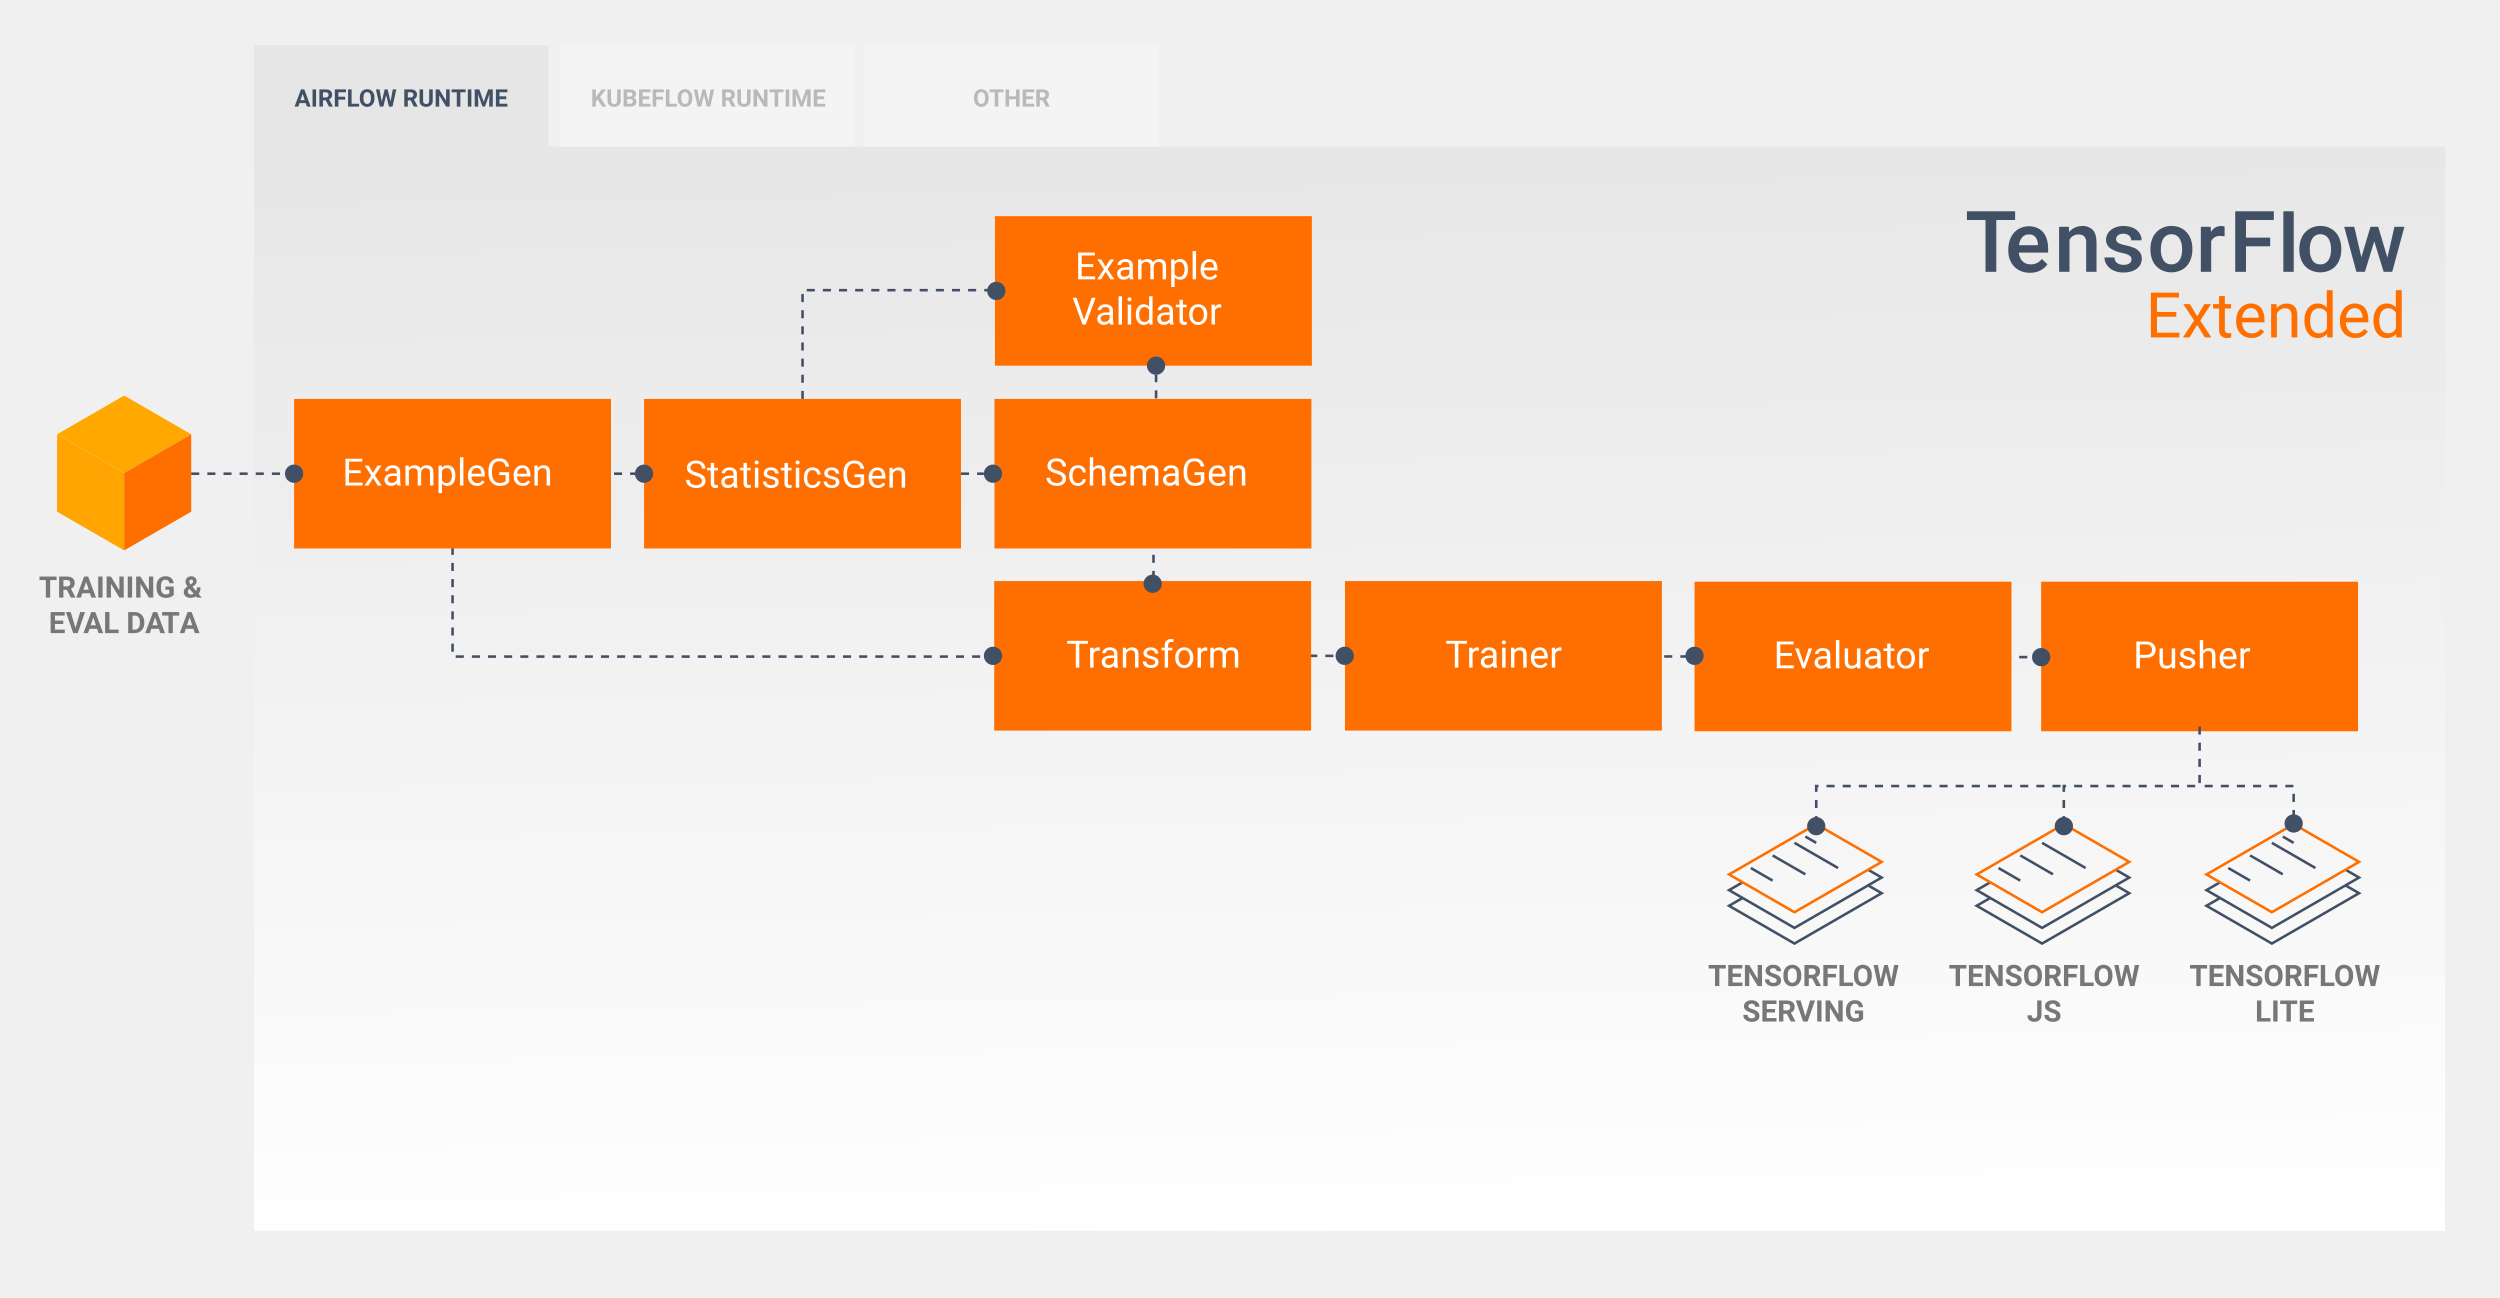
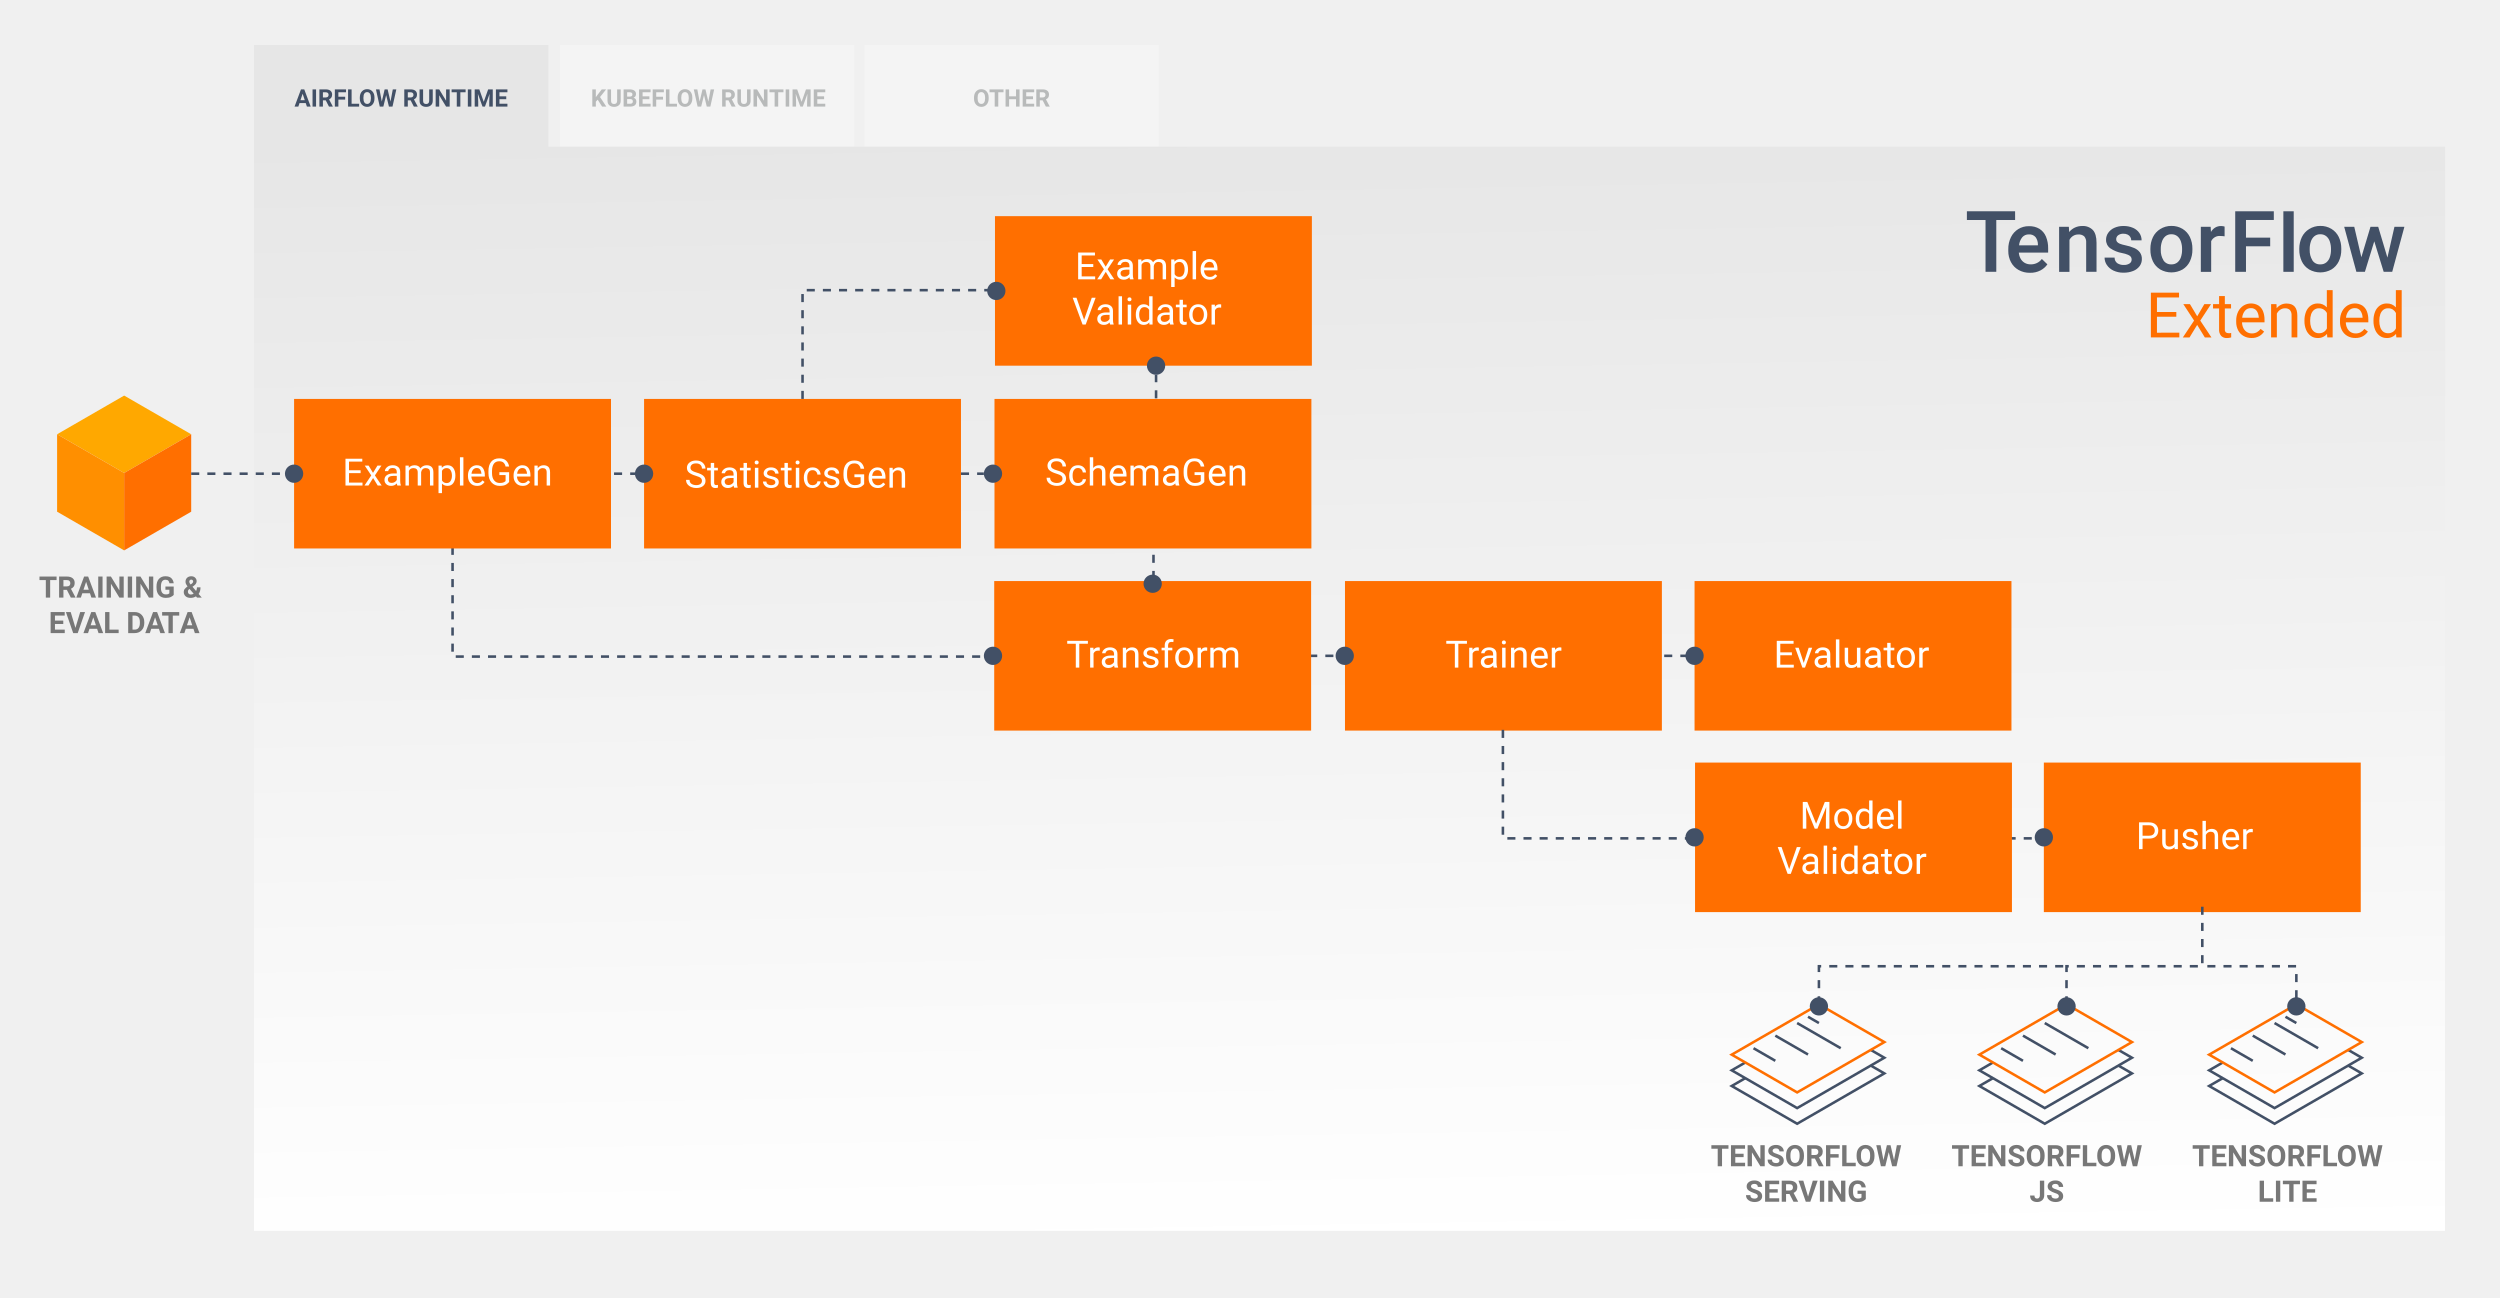
<svg xmlns="http://www.w3.org/2000/svg" id="svg161" viewBox="0 0 929.55 482.34">
  <defs>
-     <style>.cls-1{fill:#f4f4f4;}.cls-2{fill:url(#linear-gradient);}.cls-3{fill:url(#linear-gradient-2);}.cls-4{font-size:11px;fill:#777;}.cls-14,.cls-18,.cls-4{font-family:Roboto-Bold, Roboto;font-weight:700;}.cls-5{letter-spacing:-0.03em;}.cls-6{letter-spacing:0em;}.cls-7{letter-spacing:-0.01em;}.cls-8{letter-spacing:0em;}.cls-9{letter-spacing:0em;}.cls-10{letter-spacing:0.01em;}.cls-11{letter-spacing:-0.06em;}.cls-12{letter-spacing:-0.01em;}.cls-13{letter-spacing:-0.06em;}.cls-14,.cls-18{font-size:9px;}.cls-14,.cls-25{fill:#425066;}.cls-15{letter-spacing:-0.03em;}.cls-16{letter-spacing:0em;}.cls-17{letter-spacing:0em;}.cls-18{fill:#b8baba;}.cls-19{letter-spacing:0em;}.cls-20{letter-spacing:-0.03em;}.cls-21{letter-spacing:0em;}.cls-22{fill:#ffa800;}.cls-23{fill:#ffa400;}.cls-24{fill:#ff6f00;}.cls-26{font-size:14px;fill:#fff;font-family:Roboto-Regular, Roboto;}.cls-27{letter-spacing:-0.02em;}.cls-28{letter-spacing:-0.01em;}.cls-29,.cls-30,.cls-31{fill:none;stroke-miterlimit:10;stroke-width:0.96px;}.cls-29,.cls-31{stroke:#425066;}.cls-30{stroke:#ff6f00;}.cls-31{stroke-dasharray:3 3;}.cls-32{letter-spacing:-0.03em;}.cls-33{letter-spacing:-0.02em;}.cls-34{letter-spacing:-0.01em;}.cls-35{letter-spacing:-0.01em;}</style>
+     <style>.cls-1{fill:#f4f4f4;}.cls-2{fill:url(#linear-gradient);}.cls-3{fill:url(#linear-gradient-2);}.cls-4{font-size:11px;fill:#777;}.cls-14,.cls-18,.cls-4{font-family:Roboto-Bold, Roboto;font-weight:700;}.cls-5{letter-spacing:-0.03em;}.cls-6{letter-spacing:0em;}.cls-7{letter-spacing:-0.01em;}.cls-8{letter-spacing:0em;}.cls-9{letter-spacing:0em;}.cls-10{letter-spacing:0.01em;}.cls-11{letter-spacing:-0.06em;}.cls-12{letter-spacing:-0.01em;}.cls-13{letter-spacing:-0.06em;}.cls-14,.cls-18{font-size:9px;}.cls-14,.cls-25{fill:#425066;}.cls-15{letter-spacing:-0.03em;}.cls-16{letter-spacing:0em;}.cls-17{letter-spacing:0em;}.cls-18{fill:#b8baba;}.cls-19{letter-spacing:0em;}.cls-20{letter-spacing:-0.03em;}.cls-21{letter-spacing:0em;}.cls-22{fill:#ffa800;}.cls-23{fill:#ff8f00;}.cls-24{fill:#ff6f00;}.cls-26{font-size:14px;fill:#fff;font-family:Roboto-Regular, Roboto;}.cls-27{letter-spacing:-0.02em;}.cls-28{letter-spacing:-0.01em;}.cls-29,.cls-30,.cls-31{fill:none;stroke-miterlimit:10;stroke-width:0.96px;}.cls-29,.cls-31{stroke:#425066;}.cls-30{stroke:#ff6f00;}.cls-31{stroke-dasharray:3 3;}.cls-32{letter-spacing:-0.03em;}.cls-33{letter-spacing:-0.02em;}.cls-34{letter-spacing:-0.01em;}.cls-35{letter-spacing:-0.01em;}</style>
    <linearGradient id="linear-gradient" x1="498.21" y1="45.51" x2="505.29" y2="463.47" gradientUnits="userSpaceOnUse">
      <stop offset="0" stop-color="#e6e6e6" />
      <stop offset="1" stop-color="#fff" />
    </linearGradient>
    <linearGradient id="linear-gradient-2" x1="94.45" y1="36.36" x2="203.91" y2="36.36" gradientUnits="userSpaceOnUse">
      <stop offset="0" stop-color="#e6e6e6" />
      <stop offset="1" stop-color="#e6e6e6" />
    </linearGradient>
  </defs>
  <rect class="cls-1" x="321.39" y="16.73" width="109.47" height="39.27" />
  <rect class="cls-1" x="208.16" y="16.73" width="109.47" height="39.27" />
  <rect class="cls-2" x="94.45" y="54.52" width="814.66" height="403.14" />
  <rect class="cls-3" x="94.45" y="16.73" width="109.47" height="39.27" />
-   <text class="cls-4" transform="translate(635.1 366.63)">TENSORF<tspan class="cls-5" x="48.16" y="0">L</tspan>
+   <text class="cls-4" transform="translate(636.1 433.63)">TENSORF<tspan class="cls-5" x="48.16" y="0">L</tspan>
    <tspan class="cls-6" x="53.75" y="0">OW</tspan>
    <tspan x="12.73" y="13.2">SE</tspan>
    <tspan class="cls-7" x="25.68" y="13.2">R</tspan>
    <tspan class="cls-8" x="32.58" y="13.2">VING</tspan>
  </text>
  <text class="cls-4" transform="translate(14.46 222.2)">T<tspan class="cls-9" x="6.81" y="0">R</tspan>
    <tspan class="cls-8" x="13.86" y="0">AINING &amp; </tspan>
    <tspan class="cls-10" x="3.66" y="13.2">E</tspan>
    <tspan class="cls-11" x="10" y="13.2">V</tspan>
    <tspan class="cls-8" x="16.52" y="13.2">A</tspan>
    <tspan class="cls-7" x="23.92" y="13.2">L</tspan>
    <tspan x="29.76" y="13.2"> </tspan>
    <tspan class="cls-12" x="32.5" y="13.2">D</tspan>
    <tspan class="cls-13" x="39.5" y="13.2">AT</tspan>
    <tspan x="52.34" y="13.2">A</tspan>
  </text>
  <text class="cls-14" transform="translate(109.49 39.64)">AIRF<tspan class="cls-15" x="19.35" y="0">L</tspan>
    <tspan x="23.92" y="0">OW RU</tspan>
    <tspan class="cls-16" x="51.92" y="0">N</tspan>
    <tspan class="cls-17" x="58.24" y="0">TIME</tspan>
  </text>
  <text class="cls-18" transform="translate(219.65 39.64)">KUBEF<tspan class="cls-15" x="27.37" y="0">L</tspan>
    <tspan class="cls-17" x="31.94" y="0">OW RU</tspan>
    <tspan class="cls-19" x="59.94" y="0">N</tspan>
    <tspan class="cls-17" x="66.26" y="0">TIME</tspan>
  </text>
  <text class="cls-18" transform="translate(361.78 39.64)">
    <tspan class="cls-20">O</tspan>
    <tspan x="5.96" y="0">THER</tspan>
  </text>
-   <text class="cls-4" transform="translate(724.58 366.63)">TENSORF<tspan class="cls-5" x="48.16" y="0">L</tspan>
+   <text class="cls-4" transform="translate(725.58 433.63)">TENSORF<tspan class="cls-5" x="48.16" y="0">L</tspan>
    <tspan class="cls-6" x="53.75" y="0">OW</tspan>
    <tspan x="29.03" y="13.2">JS</tspan>
  </text>
-   <text class="cls-4" transform="translate(814.06 366.63)">TENSORF<tspan class="cls-5" x="48.16" y="0">L</tspan>
+   <text class="cls-4" transform="translate(815.06 433.63)">TENSORF<tspan class="cls-5" x="48.16" y="0">L</tspan>
    <tspan class="cls-6" x="53.75" y="0">OW</tspan>
    <tspan x="24.42" y="13.2">L</tspan>
    <tspan class="cls-21" x="30.38" y="13.2">I</tspan>
    <tspan class="cls-8" x="33.54" y="13.2">TE</tspan>
  </text>
  <polygon class="cls-22" points="21.23 161.47 46.16 147.08 71.09 161.47 46.16 175.86 21.23 161.47" />
  <polygon class="cls-23" points="21.23 161.47 21.23 190.26 46.16 204.65 46.16 175.86 21.23 161.47" />
  <polygon class="cls-24" points="71.09 161.47 71.09 190.26 46.16 204.65 46.16 175.86 71.09 161.47" />
-   <path class="cls-24" d="M810.32,123.68v1.78H799.74V108.81h10.47v1.79H802V116h7.19v1.78H802v5.93Z" />
-   <path class="cls-24" d="M819.61,113.09h2.49l-4,6.1,4.16,6.27h-2.46l-2.85-4.65-2.84,4.65h-2.49l4.18-6.27-4-6.1h2.47l2.7,4.51Z" />
-   <path class="cls-24" d="M829.6,125.46a5.29,5.29,0,0,1-1.64.23,2.8,2.8,0,0,1-2.07-.78,3.4,3.4,0,0,1-.79-2.52V114.7h-2.25v-1.61h2.25v-3h2.14v3h2.31v1.61h-2.31v7.7a1.46,1.46,0,0,0,.37,1.18,1.5,1.5,0,0,0,1,.3,3.4,3.4,0,0,0,.53,0,3.29,3.29,0,0,0,.46-.08Z" />
-   <path class="cls-24" d="M842,119.86h-8.38a5.39,5.39,0,0,0,.48,2.09,3.54,3.54,0,0,0,1.27,1.48,3.3,3.3,0,0,0,1.91.55,3.76,3.76,0,0,0,1.86-.44,4.33,4.33,0,0,0,1.4-1.25l1.3,1A5.4,5.4,0,0,1,840,125a5.53,5.53,0,0,1-2.84.67,5.78,5.78,0,0,1-3-.76,5.18,5.18,0,0,1-2-2.13,6.64,6.64,0,0,1-.71-3.09v-.49a7.23,7.23,0,0,1,.76-3.38,5.48,5.48,0,0,1,2-2.22,5.36,5.36,0,0,1,5.52,0,4.55,4.55,0,0,1,1.69,2.13,8.52,8.52,0,0,1,.55,3.15ZM839.85,118a4.53,4.53,0,0,0-.79-2.43,2.47,2.47,0,0,0-2.17-1,2.76,2.76,0,0,0-2.14.94,4.7,4.7,0,0,0-1.07,2.63h6.17Z" />
-   <path class="cls-24" d="M854.19,117.35v8.11h-2.14v-8.13a2.9,2.9,0,0,0-.61-2.06,2.42,2.42,0,0,0-1.84-.64,3,3,0,0,0-1.77.54,3.78,3.78,0,0,0-1.24,1.44v8.85h-2.14V113.09h2l.07,1.52a4.54,4.54,0,0,1,3.68-1.75Q854.2,112.86,854.19,117.35Z" />
-   <path class="cls-24" d="M867.33,107.89v17.57h-2l-.1-1.31a4.3,4.3,0,0,1-3.53,1.54,4.21,4.21,0,0,1-2.54-.81,5.37,5.37,0,0,1-1.72-2.24,8.3,8.3,0,0,1-.61-3.23v-.24a8.27,8.27,0,0,1,.61-3.3,5,5,0,0,1,1.71-2.22,4.31,4.31,0,0,1,2.58-.79,4.26,4.26,0,0,1,3.42,1.45v-6.42Zm-2.14,14.22v-5.73A3.4,3.4,0,0,0,864,115.1a3.15,3.15,0,0,0-1.75-.47,2.81,2.81,0,0,0-1.84.6,3.39,3.39,0,0,0-1.09,1.63,7.27,7.27,0,0,0-.35,2.31v.24a7.12,7.12,0,0,0,.35,2.3,3.4,3.4,0,0,0,1.08,1.6,2.8,2.8,0,0,0,1.83.6A3.09,3.09,0,0,0,865.19,122.11Z" />
-   <path class="cls-24" d="M880.59,119.86h-8.38a5.39,5.39,0,0,0,.48,2.09,3.54,3.54,0,0,0,1.27,1.48,3.3,3.3,0,0,0,1.91.55,3.76,3.76,0,0,0,1.86-.44,4.44,4.44,0,0,0,1.4-1.25l1.3,1A5.4,5.4,0,0,1,878.6,125a5.53,5.53,0,0,1-2.84.67,5.76,5.76,0,0,1-3-.76,5.18,5.18,0,0,1-2-2.13,6.64,6.64,0,0,1-.71-3.09v-.49a7.11,7.11,0,0,1,.76-3.38,5.53,5.53,0,0,1,2-2.22,5.37,5.37,0,0,1,5.53,0,4.55,4.55,0,0,1,1.69,2.13,8.52,8.52,0,0,1,.55,3.15ZM878.45,118a4.53,4.53,0,0,0-.79-2.43,2.48,2.48,0,0,0-2.18-1,2.75,2.75,0,0,0-2.13.94,4.7,4.7,0,0,0-1.07,2.63h6.17Z" />
-   <path class="cls-24" d="M893,107.89v17.57h-2l-.1-1.31a4.28,4.28,0,0,1-3.52,1.54,4.18,4.18,0,0,1-2.54-.81,5.31,5.31,0,0,1-1.73-2.24,8.3,8.3,0,0,1-.61-3.23v-.24a8.27,8.27,0,0,1,.61-3.3,5,5,0,0,1,1.71-2.22,4.31,4.31,0,0,1,2.58-.79,4.26,4.26,0,0,1,3.42,1.45v-6.42Zm-2.14,14.22v-5.73a3.4,3.4,0,0,0-1.15-1.28,3.15,3.15,0,0,0-1.75-.47,2.81,2.81,0,0,0-1.84.6,3.39,3.39,0,0,0-1.09,1.63,7.27,7.27,0,0,0-.35,2.31v.24a7.12,7.12,0,0,0,.35,2.3,3.4,3.4,0,0,0,1.08,1.6,2.8,2.8,0,0,0,1.83.6A3.09,3.09,0,0,0,890.85,122.11Z" />
-   <path class="cls-25" d="M749.26,81.79h-7v19.28h-4V81.79h-6.92V78.56h17.92Z" />
-   <path class="cls-25" d="M761.54,93.91h-10.9a5.52,5.52,0,0,0,.66,2.28,4,4,0,0,0,1.51,1.54,4.31,4.31,0,0,0,2.22.56,5,5,0,0,0,4.17-2l2.06,2a7.13,7.13,0,0,1-2.54,2.24,8,8,0,0,1-3.93.9,8.29,8.29,0,0,1-4.26-1.06,7.11,7.11,0,0,1-2.8-2.9,8.66,8.66,0,0,1-1-4.13v-.63a10,10,0,0,1,1-4.54,7.35,7.35,0,0,1,2.73-3,7.86,7.86,0,0,1,7.87,0,6.3,6.3,0,0,1,2.4,2.9,10.92,10.92,0,0,1,.8,4.32Zm-3.81-3.07a4.58,4.58,0,0,0-.88-2.67,2.94,2.94,0,0,0-2.5-1,3.12,3.12,0,0,0-2.45,1.05,5.51,5.51,0,0,0-1.19,2.95h7Z" />
-   <path class="cls-25" d="M778.15,85.51q1.38,1.47,1.38,4.77v10.79h-3.85V90.25a3.21,3.21,0,0,0-.72-2.37,3,3,0,0,0-2.2-.71,3.58,3.58,0,0,0-1.93.53,3.79,3.79,0,0,0-1.36,1.47v11.9h-3.85V84.34h3.61l.13,1.94a6.13,6.13,0,0,1,2.13-1.67,6.44,6.44,0,0,1,2.72-.58A5.16,5.16,0,0,1,778.15,85.51Z" />
-   <path class="cls-25" d="M784.63,92.31a3.79,3.79,0,0,1-1.56-3.19,4.42,4.42,0,0,1,.8-2.54,5.48,5.48,0,0,1,2.27-1.86,8,8,0,0,1,3.41-.69,8.63,8.63,0,0,1,3.58.7,5.39,5.39,0,0,1,2.34,1.91,4.74,4.74,0,0,1,.82,2.73h-3.85a2.36,2.36,0,0,0-.33-1.23,2.4,2.4,0,0,0-1-.91,3.45,3.45,0,0,0-1.58-.34,3.08,3.08,0,0,0-2,.59,1.82,1.82,0,0,0-.72,1.47,1.42,1.42,0,0,0,.31.94,2.5,2.5,0,0,0,1,.7,11.91,11.91,0,0,0,2.06.59,16.36,16.36,0,0,1,3.38,1,5.11,5.11,0,0,1,2.07,1.61,4,4,0,0,1,.73,2.47,4.37,4.37,0,0,1-.84,2.63,5.48,5.48,0,0,1-2.39,1.8,9.21,9.21,0,0,1-3.57.64,8.53,8.53,0,0,1-3.81-.8,6.08,6.08,0,0,1-2.44-2.09,4.87,4.87,0,0,1-.83-2.71h3.72a2.48,2.48,0,0,0,1,2.08,4.13,4.13,0,0,0,2.37.66,3.73,3.73,0,0,0,2.19-.55,1.69,1.69,0,0,0,.78-1.46,1.78,1.78,0,0,0-.28-1,2.53,2.53,0,0,0-1.06-.78,11.52,11.52,0,0,0-2.22-.65A11.29,11.29,0,0,1,784.63,92.31Z" />
-   <path class="cls-25" d="M800.5,88.18a7.31,7.31,0,0,1,2.7-3A7.64,7.64,0,0,1,807.35,84a7.72,7.72,0,0,1,4.18,1.11,7.18,7.18,0,0,1,2.7,3,9.81,9.81,0,0,1,.94,4.37v.33a9.81,9.81,0,0,1-.94,4.37,7.13,7.13,0,0,1-2.69,3,8.44,8.44,0,0,1-8.33,0,7.18,7.18,0,0,1-2.71-3,9.94,9.94,0,0,1-.93-4.37v-.33A9.94,9.94,0,0,1,800.5,88.18Zm3.91,8.59a3.32,3.32,0,0,0,3,1.52,3.39,3.39,0,0,0,2.2-.72,4.22,4.22,0,0,0,1.31-1.94,8.14,8.14,0,0,0,.43-2.75v-.33a8.16,8.16,0,0,0-.43-2.74,4.22,4.22,0,0,0-1.32-2,3.44,3.44,0,0,0-2.22-.72,3.37,3.37,0,0,0-2.2.72,4.36,4.36,0,0,0-1.31,2,8.43,8.43,0,0,0-.42,2.74v.33A7,7,0,0,0,804.41,96.77Z" />
-   <path class="cls-25" d="M826.54,84.1a3.25,3.25,0,0,1,.61.13l0,3.64a9.87,9.87,0,0,0-1.53-.13,3.42,3.42,0,0,0-3.46,1.94v11.39h-3.85V84.34h3.66l.11,1.89a4.63,4.63,0,0,1,1.58-1.62,4.24,4.24,0,0,1,2.91-.51Z" />
+   <path class="cls-24" d="M810.32,123.68v1.78H799.74V108.81h10.47v1.8H802V116h7.2v1.78H802v5.93Z" />
+   <path class="cls-24" d="M819.61,113.09h2.49l-4,6.11,4.16,6.27h-2.46l-2.85-4.66-2.84,4.66h-2.49l4.18-6.27-4-6.11h2.47l2.7,4.52Z" />
+   <path class="cls-24" d="M829.6,125.46a5.47,5.47,0,0,1-1.64.23,2.82,2.82,0,0,1-2.08-.78,3.46,3.46,0,0,1-.78-2.53V114.7h-2.25v-1.61h2.25v-3h2.14v3h2.31v1.61h-2.31v7.7a1.5,1.5,0,0,0,.37,1.18,1.51,1.51,0,0,0,1,.3,3.8,3.8,0,0,0,.53,0l.46-.09Z" />
+   <path class="cls-24" d="M842,119.86h-8.37a5.18,5.18,0,0,0,.48,2.09,3.58,3.58,0,0,0,1.26,1.48,3.38,3.38,0,0,0,1.92.54,3.77,3.77,0,0,0,1.86-.43,4.53,4.53,0,0,0,1.4-1.25l1.29,1A5.4,5.4,0,0,1,840,125a5.54,5.54,0,0,1-2.84.67,5.74,5.74,0,0,1-3-.77,5.19,5.19,0,0,1-2-2.13,6.63,6.63,0,0,1-.7-3.09v-.49a7.21,7.21,0,0,1,.76-3.38,5.54,5.54,0,0,1,2-2.21,5.34,5.34,0,0,1,5.53,0,4.57,4.57,0,0,1,1.69,2.13,8.37,8.37,0,0,1,.55,3.15ZM839.85,118a4.63,4.63,0,0,0-.78-2.43,2.49,2.49,0,0,0-2.18-1,2.77,2.77,0,0,0-2.13.93,4.69,4.69,0,0,0-1.07,2.64h6.17Z" />
+   <path class="cls-24" d="M854.19,117.35v8.11h-2.14v-8.13a2.91,2.91,0,0,0-.61-2.06,2.44,2.44,0,0,0-1.85-.64,3.05,3.05,0,0,0-1.77.54,3.78,3.78,0,0,0-1.24,1.44v8.85h-2.14V113.09h2l.07,1.52a4.71,4.71,0,0,1,1.61-1.29,4.66,4.66,0,0,1,2.07-.46Q854.19,112.86,854.19,117.35Z" />
+   <path class="cls-24" d="M867.33,107.89v17.57h-2l-.1-1.32a4.29,4.29,0,0,1-3.52,1.54,4.19,4.19,0,0,1-2.54-.81,5.27,5.27,0,0,1-1.72-2.24,8.12,8.12,0,0,1-.61-3.23v-.24a8.41,8.41,0,0,1,.61-3.31,5.07,5.07,0,0,1,1.72-2.22,4.33,4.33,0,0,1,2.57-.79,4.25,4.25,0,0,1,3.42,1.45v-6.42Zm-2.14,14.22v-5.73A3.44,3.44,0,0,0,864,115.1a3.11,3.11,0,0,0-1.74-.47,2.83,2.83,0,0,0-1.85.6,3.48,3.48,0,0,0-1.09,1.63,7.17,7.17,0,0,0-.35,2.31v.24a7,7,0,0,0,.35,2.29,3.47,3.47,0,0,0,1.08,1.61,2.81,2.81,0,0,0,1.83.59A3.09,3.09,0,0,0,865.19,122.11Z" />
+   <path class="cls-24" d="M880.59,119.86h-8.37a5.18,5.18,0,0,0,.48,2.09,3.58,3.58,0,0,0,1.26,1.48,3.38,3.38,0,0,0,1.92.54,3.77,3.77,0,0,0,1.86-.43,4.53,4.53,0,0,0,1.4-1.25l1.29,1A5.4,5.4,0,0,1,878.6,125a5.54,5.54,0,0,1-2.84.67,5.74,5.74,0,0,1-3-.77,5.19,5.19,0,0,1-2-2.13,6.63,6.63,0,0,1-.7-3.09v-.49a7.21,7.21,0,0,1,.76-3.38,5.54,5.54,0,0,1,2-2.21,5.34,5.34,0,0,1,5.53,0,4.57,4.57,0,0,1,1.69,2.13,8.37,8.37,0,0,1,.55,3.15ZM878.45,118a4.63,4.63,0,0,0-.78-2.43,2.49,2.49,0,0,0-2.18-1,2.77,2.77,0,0,0-2.13.93,4.69,4.69,0,0,0-1.07,2.64h6.17Z" />
+   <path class="cls-24" d="M893,107.89v17.57h-2l-.1-1.32a4.29,4.29,0,0,1-3.52,1.54,4.19,4.19,0,0,1-2.54-.81,5.27,5.27,0,0,1-1.72-2.24,8.12,8.12,0,0,1-.61-3.23v-.24a8.41,8.41,0,0,1,.61-3.31,5.07,5.07,0,0,1,1.72-2.22,4.33,4.33,0,0,1,2.57-.79,4.25,4.25,0,0,1,3.42,1.45v-6.42Zm-2.14,14.22v-5.73a3.44,3.44,0,0,0-1.15-1.28,3.11,3.11,0,0,0-1.74-.47,2.83,2.83,0,0,0-1.85.6,3.48,3.48,0,0,0-1.09,1.63,7.17,7.17,0,0,0-.35,2.31v.24a7,7,0,0,0,.35,2.29,3.47,3.47,0,0,0,1.08,1.61,2.81,2.81,0,0,0,1.83.59A3.09,3.09,0,0,0,890.85,122.11Z" />
+   <path class="cls-25" d="M749.26,81.79h-7v19.28h-4V81.79h-6.93V78.56h17.92Z" />
+   <path class="cls-25" d="M761.54,93.91h-10.9a5.52,5.52,0,0,0,.66,2.27,4.06,4.06,0,0,0,1.51,1.55,4.31,4.31,0,0,0,2.22.56,5,5,0,0,0,4.17-2l2.06,2a7.19,7.19,0,0,1-2.54,2.24,8,8,0,0,1-3.93.9,8.35,8.35,0,0,1-4.27-1.06,7.17,7.17,0,0,1-2.8-2.9,8.68,8.68,0,0,1-1-4.13v-.63a9.92,9.92,0,0,1,1-4.54,7.36,7.36,0,0,1,2.72-3,7.28,7.28,0,0,1,3.9-1.07,7.19,7.19,0,0,1,4,1,6.3,6.3,0,0,1,2.4,2.9,10.92,10.92,0,0,1,.8,4.32Zm-3.8-3.08a4.62,4.62,0,0,0-.88-2.67,3,3,0,0,0-2.5-1,3.1,3.1,0,0,0-2.44,1.05,5.5,5.5,0,0,0-1.19,3h7Z" />
+   <path class="cls-25" d="M778.15,85.51q1.38,1.48,1.38,4.77v10.79h-3.85V90.25a3.23,3.23,0,0,0-.72-2.37,3,3,0,0,0-2.2-.7,3.6,3.6,0,0,0-1.93.53,3.83,3.83,0,0,0-1.36,1.47v11.91h-3.85V84.34h3.62l.12,1.93a6.12,6.12,0,0,1,2.13-1.66,6.33,6.33,0,0,1,2.72-.58A5.13,5.13,0,0,1,778.15,85.51Z" />
+   <path class="cls-25" d="M784.63,92.31a3.78,3.78,0,0,1-1.56-3.19,4.42,4.42,0,0,1,.8-2.54,5.46,5.46,0,0,1,2.27-1.86,8,8,0,0,1,3.41-.69,8.55,8.55,0,0,1,3.58.7,5.5,5.5,0,0,1,2.34,1.91,4.77,4.77,0,0,1,.82,2.73h-3.85a2.35,2.35,0,0,0-1.31-2.13,3.36,3.36,0,0,0-1.58-.34,3.1,3.1,0,0,0-2,.59,1.83,1.83,0,0,0-.71,1.47,1.49,1.49,0,0,0,.3.94,2.54,2.54,0,0,0,1,.7,12,12,0,0,0,2.06.59,16.32,16.32,0,0,1,3.39,1.05,5.19,5.19,0,0,1,2.07,1.61,4.07,4.07,0,0,1,.73,2.47,4.36,4.36,0,0,1-.84,2.63,5.44,5.44,0,0,1-2.39,1.8,9.27,9.27,0,0,1-3.57.64,8.41,8.41,0,0,1-3.8-.8,6.05,6.05,0,0,1-2.44-2.09,4.88,4.88,0,0,1-.83-2.71h3.73a2.47,2.47,0,0,0,1,2.07,4.13,4.13,0,0,0,2.37.66,3.76,3.76,0,0,0,2.19-.55,1.7,1.7,0,0,0,.78-1.46,1.77,1.77,0,0,0-.28-1,2.48,2.48,0,0,0-1.06-.77,10.81,10.81,0,0,0-2.22-.65A11.21,11.21,0,0,1,784.63,92.31Z" />
+   <path class="cls-25" d="M800.5,88.18a7.21,7.21,0,0,1,2.7-3A7.64,7.64,0,0,1,807.35,84a7.73,7.73,0,0,1,4.18,1.11,7.2,7.2,0,0,1,2.71,3,9.92,9.92,0,0,1,.94,4.38v.32a9.92,9.92,0,0,1-.94,4.38,7.16,7.16,0,0,1-2.7,3,8.44,8.44,0,0,1-8.33,0,7.14,7.14,0,0,1-2.71-3,9.91,9.91,0,0,1-.94-4.38v-.32A9.91,9.91,0,0,1,800.5,88.18Zm3.9,8.6a3.31,3.31,0,0,0,3,1.52,3.39,3.39,0,0,0,2.2-.72,4.2,4.2,0,0,0,1.31-1.94,8.34,8.34,0,0,0,.43-2.75v-.32a8.36,8.36,0,0,0-.43-2.74,4.23,4.23,0,0,0-1.32-2,3.42,3.42,0,0,0-2.23-.73,3.34,3.34,0,0,0-2.2.73,4.28,4.28,0,0,0-1.31,2,8.35,8.35,0,0,0-.43,2.74v.32A7,7,0,0,0,804.41,96.77Z" />
+   <path class="cls-25" d="M826.54,84.1a3.14,3.14,0,0,1,.61.14l0,3.63a9.68,9.68,0,0,0-1.53-.12,3.43,3.43,0,0,0-3.46,1.93v11.4h-3.85V84.34h3.66l.11,1.89a4.67,4.67,0,0,1,1.58-1.62,4.12,4.12,0,0,1,2.18-.57A5,5,0,0,1,826.54,84.1Z" />
  <path class="cls-25" d="M835.1,81.79v6.57h9v3.22h-9v9.49h-4V78.56h14.35v3.23Z" />
  <path class="cls-25" d="M849,101.07V78.56h3.85v22.51Z" />
-   <path class="cls-25" d="M855.87,88.18a7.18,7.18,0,0,1,2.7-3A7.6,7.6,0,0,1,862.71,84a7.75,7.75,0,0,1,4.19,1.11,7.18,7.18,0,0,1,2.7,3,9.94,9.94,0,0,1,.94,4.37v.33a9.94,9.94,0,0,1-.94,4.37,7.09,7.09,0,0,1-2.7,3,8.42,8.42,0,0,1-8.32,0,7.11,7.11,0,0,1-2.71-3,9.94,9.94,0,0,1-.93-4.37v-.33A9.94,9.94,0,0,1,855.87,88.18Zm3.91,8.59a3.29,3.29,0,0,0,3,1.52,3.41,3.41,0,0,0,2.21-.72,4.22,4.22,0,0,0,1.31-1.94,8.4,8.4,0,0,0,.43-2.75v-.33a8.42,8.42,0,0,0-.43-2.74,4.22,4.22,0,0,0-1.32-2,3.45,3.45,0,0,0-2.23-.72,3.34,3.34,0,0,0-2.19.72,4.28,4.28,0,0,0-1.31,2,8.43,8.43,0,0,0-.42,2.74v.33A7,7,0,0,0,859.78,96.77Z" />
-   <path class="cls-25" d="M894,84.34l-4.53,16.73h-3.17L882.8,89.72l-3.48,11.35h-3.17l-4.53-16.73h3.74L878,95.64l3.39-11.3h2.88l3.41,11.44,2.62-11.44Z" />
+   <path class="cls-25" d="M855.87,88.18a7.21,7.21,0,0,1,2.7-3A7.64,7.64,0,0,1,862.71,84a7.73,7.73,0,0,1,4.18,1.11,7.2,7.2,0,0,1,2.71,3,9.92,9.92,0,0,1,.94,4.38v.32a9.92,9.92,0,0,1-.94,4.38,7.16,7.16,0,0,1-2.7,3,8.44,8.44,0,0,1-8.33,0,7.14,7.14,0,0,1-2.71-3,9.91,9.91,0,0,1-.94-4.38v-.32A9.91,9.91,0,0,1,855.87,88.18Zm3.9,8.6a3.31,3.31,0,0,0,3,1.52,3.39,3.39,0,0,0,2.2-.72,4.2,4.2,0,0,0,1.31-1.94,8.34,8.34,0,0,0,.43-2.75v-.32a8.36,8.36,0,0,0-.43-2.74,4.23,4.23,0,0,0-1.32-2,3.42,3.42,0,0,0-2.23-.73,3.34,3.34,0,0,0-2.2.73,4.28,4.28,0,0,0-1.31,2,8.35,8.35,0,0,0-.43,2.74v.32A7,7,0,0,0,859.78,96.77Z" />
+   <path class="cls-25" d="M894,84.34l-4.53,16.73h-3.17L882.8,89.72l-3.48,11.35h-3.17l-4.53-16.73h3.74L878,95.64l3.39-11.3h2.88l3.42,11.44,2.61-11.44Z" />
  <rect class="cls-24" x="239.48" y="148.33" width="117.83" height="55.6" />
  <text class="cls-26" transform="translate(254.54 181.32)">StatisticsGen</text>
  <rect class="cls-24" x="369.77" y="148.33" width="117.83" height="55.6" />
  <text class="cls-26" transform="translate(388.6 180.52)">SchemaGen</text>
  <rect class="cls-24" x="369.95" y="80.37" width="117.83" height="55.6" />
  <text class="cls-26" transform="translate(399.72 103.86)">Example<tspan class="cls-27" x="-1.08" y="16.8">V</tspan>
    <tspan x="7.51" y="16.8">alida</tspan>
    <tspan class="cls-28" x="37.43" y="16.8">t</tspan>
    <tspan x="41.81" y="16.8">or</tspan>
  </text>
-   <rect class="cls-24" x="758.94" y="216.29" width="117.83" height="55.6" />
-   <text class="cls-26" transform="translate(793.18 248.48)">Pusher</text>
-   <polyline class="cls-29" points="872.1 329.2 877.14 332.11 844.72 350.83 820.41 336.79 825.45 333.88" />
-   <polyline class="cls-29" points="872.1 323.38 877.14 326.29 844.72 345.01 820.41 330.97 825.45 328.06" />
-   <polygon class="cls-30" points="820.41 325.14 852.83 306.43 877.14 320.47 844.72 339.18 820.41 325.14" />
-   <line class="cls-29" x1="844.72" y1="313.39" x2="860.93" y2="322.75" />
-   <line class="cls-29" x1="836.62" y1="318.07" x2="848.78" y2="325.09" />
-   <line class="cls-29" x1="828.51" y1="322.75" x2="836.62" y2="327.43" />
-   <line class="cls-29" x1="848.78" y1="311.05" x2="852.83" y2="313.39" />
-   <polyline class="cls-29" points="786.66 329.2 791.7 332.11 759.28 350.83 734.97 336.79 740.01 333.88" />
-   <polyline class="cls-29" points="786.66 323.38 791.7 326.29 759.28 345.01 734.97 330.97 740.01 328.06" />
-   <polygon class="cls-30" points="734.97 325.14 767.39 306.43 791.7 320.47 759.28 339.18 734.97 325.14" />
-   <line class="cls-29" x1="759.28" y1="313.39" x2="775.49" y2="322.75" />
-   <line class="cls-29" x1="751.18" y1="318.07" x2="763.33" y2="325.09" />
-   <line class="cls-29" x1="743.07" y1="322.75" x2="751.18" y2="327.43" />
-   <polyline class="cls-29" points="694.59 329.2 699.63 332.11 667.21 350.83 642.89 336.79 647.93 333.88" />
-   <polyline class="cls-29" points="694.59 323.38 699.63 326.29 667.21 345.01 642.89 330.97 647.93 328.06" />
-   <polygon class="cls-30" points="642.89 325.14 675.31 306.43 699.63 320.47 667.21 339.18 642.89 325.14" />
-   <line class="cls-29" x1="667.21" y1="313.39" x2="683.42" y2="322.75" />
-   <line class="cls-29" x1="659.1" y1="318.07" x2="671.26" y2="325.09" />
-   <line class="cls-29" x1="651" y1="322.75" x2="659.1" y2="327.43" />
-   <line class="cls-29" x1="671.26" y1="311.05" x2="675.31" y2="313.39" />
-   <line class="cls-31" x1="486.78" y1="243.85" x2="758.94" y2="244.34" />
+   <rect class="cls-24" x="759.94" y="283.54" width="117.83" height="55.6" />
+   <text class="cls-26" transform="translate(794.18 315.72)">Pusher</text>
+   <polyline class="cls-29" points="873.1 396.2 878.14 399.11 845.72 417.83 821.41 403.79 826.45 400.88" />
+   <polyline class="cls-29" points="873.1 390.38 878.14 393.29 845.72 412.01 821.41 397.97 826.45 395.06" />
+   <polygon class="cls-30" points="821.41 392.14 853.83 373.43 878.14 387.47 845.72 406.18 821.41 392.14" />
+   <line class="cls-29" x1="845.72" y1="380.39" x2="861.93" y2="389.75" />
+   <line class="cls-29" x1="837.62" y1="385.07" x2="849.78" y2="392.09" />
+   <line class="cls-29" x1="829.51" y1="389.75" x2="837.62" y2="394.43" />
+   <line class="cls-29" x1="849.78" y1="378.05" x2="853.83" y2="380.39" />
+   <polyline class="cls-29" points="787.66 396.2 792.7 399.11 760.28 417.83 735.97 403.79 741.01 400.88" />
+   <polyline class="cls-29" points="787.66 390.38 792.7 393.29 760.28 412.01 735.97 397.97 741.01 395.06" />
+   <polygon class="cls-30" points="735.97 392.14 768.39 373.43 792.7 387.47 760.28 406.18 735.97 392.14" />
+   <line class="cls-29" x1="760.28" y1="380.39" x2="776.49" y2="389.75" />
+   <line class="cls-29" x1="752.18" y1="385.07" x2="764.33" y2="392.09" />
+   <line class="cls-29" x1="744.07" y1="389.75" x2="752.18" y2="394.43" />
+   <polyline class="cls-29" points="695.59 396.2 700.63 399.11 668.21 417.83 643.89 403.79 648.93 400.88" />
+   <polyline class="cls-29" points="695.59 390.38 700.63 393.29 668.21 412.01 643.89 397.97 648.93 395.06" />
+   <polygon class="cls-30" points="643.89 392.14 676.31 373.43 700.63 387.47 668.21 406.18 643.89 392.14" />
+   <line class="cls-29" x1="668.21" y1="380.39" x2="684.42" y2="389.75" />
+   <line class="cls-29" x1="660.1" y1="385.07" x2="672.26" y2="392.09" />
+   <line class="cls-29" x1="652" y1="389.75" x2="660.1" y2="394.43" />
+   <line class="cls-29" x1="672.26" y1="378.05" x2="676.31" y2="380.39" />
+   <line class="cls-31" x1="486.78" y1="243.85" x2="628.25" y2="243.85" />
  <line class="cls-31" x1="71.09" y1="176.13" x2="109.35" y2="176.13" />
  <rect class="cls-24" x="369.67" y="216.05" width="117.83" height="55.6" />
  <text class="cls-26" transform="translate(396.47 248.23)">
    <tspan class="cls-32">T</tspan>
    <tspan class="cls-33" x="7.9" y="0">r</tspan>
    <tspan x="12.43" y="0">ansform</tspan>
  </text>
  <rect class="cls-24" x="500.09" y="216.05" width="117.83" height="55.6" />
  <text class="cls-26" transform="translate(537.41 248.23)">
    <tspan class="cls-32">T</tspan>
    <tspan class="cls-33" x="7.9" y="0">r</tspan>
    <tspan x="12.43" y="0">ainer</tspan>
  </text>
-   <rect class="cls-24" x="630.07" y="216.29" width="117.83" height="55.6" />
-   <text class="cls-26" transform="translate(659.48 248.48)">
+   <rect class="cls-24" x="630.07" y="216.05" width="117.83" height="55.6" />
+   <text class="cls-26" transform="translate(659.48 248.23)">
    <tspan class="cls-34">E</tspan>
    <tspan class="cls-35" x="7.78" y="0">v</tspan>
    <tspan x="14.46" y="0">alua</tspan>
    <tspan class="cls-28" x="40.8" y="0">t</tspan>
    <tspan x="45.18" y="0">or</tspan>
+   </text>
+   <polyline class="cls-31" points="558.81 271.37 558.81 311.72 761.75 311.72" />
+   <rect class="cls-24" x="630.25" y="283.54" width="117.83" height="55.6" />
+   <text class="cls-26" transform="translate(669.15 308.12)">Model<tspan class="cls-27" x="-8.35" y="16.8">V</tspan>
+     <tspan x="0.25" y="16.8">alida</tspan>
+     <tspan class="cls-28" x="30.17" y="16.8">t</tspan>
+     <tspan x="34.54" y="16.8">or</tspan>
  </text>
  <polyline class="cls-31" points="370.45 244.13 168.27 244.13 168.27 203.33" />
  <line class="cls-31" x1="222.31" y1="176.13" x2="236.16" y2="176.13" />
  <line class="cls-31" x1="357.31" y1="176.13" x2="365.82" y2="176.13" />
  <circle class="cls-25" cx="239.48" cy="176.13" r="3.4" />
  <circle class="cls-25" cx="369.22" cy="176.13" r="3.4" />
  <circle class="cls-25" cx="429.85" cy="135.97" r="3.4" />
  <circle class="cls-25" cx="370.45" cy="108.17" r="3.4" />
  <circle class="cls-25" cx="369.22" cy="243.85" r="3.4" />
  <circle class="cls-25" cx="428.59" cy="217.05" r="3.4" />
  <circle class="cls-25" cx="500" cy="243.85" r="3.4" />
  <circle class="cls-25" cx="630.07" cy="243.85" r="3.4" />
-   <circle class="cls-25" cx="675.31" cy="307.19" r="3.4" />
-   <circle class="cls-25" cx="767.39" cy="307.19" r="3.4" />
-   <circle class="cls-25" cx="852.83" cy="306.19" r="3.4" />
-   <circle class="cls-25" cx="758.94" cy="244.34" r="3.4" />
+   <circle class="cls-25" cx="630.07" cy="311.34" r="3.4" />
+   <circle class="cls-25" cx="676.31" cy="374.19" r="3.4" />
+   <circle class="cls-25" cx="768.39" cy="374.19" r="3.4" />
+   <circle class="cls-25" cx="853.83" cy="374.19" r="3.4" />
+   <circle class="cls-25" cx="759.94" cy="311.34" r="3.4" />
  <rect class="cls-24" x="109.35" y="148.33" width="117.83" height="55.6" />
  <text class="cls-26" transform="translate(127.3 180.52)">ExampleGen</text>
  <circle class="cls-25" cx="109.35" cy="176.13" r="3.4" />
-   <polyline class="cls-31" points="817.86 270.14 817.86 292.27 852.83 292.27 852.83 306.43" />
-   <polyline class="cls-31" points="767.37 306.43 767.37 292.27 817.86 292.27" />
-   <polyline class="cls-31" points="675.31 306.43 675.31 292.27 767.37 292.27" />
+   <polyline class="cls-31" points="818.86 337.14 818.86 359.27 853.83 359.27 853.83 373.43" />
+   <polyline class="cls-31" points="768.37 373.43 768.37 359.27 818.86 359.27" />
+   <polyline class="cls-31" points="676.31 373.43 676.31 359.27 768.37 359.27" />
  <line class="cls-31" x1="429.85" y1="148.12" x2="429.85" y2="139.37" />
  <line class="cls-31" x1="428.89" y1="215.27" x2="428.89" y2="203.72" />
  <polyline class="cls-31" points="298.4 148.33 298.4 107.89 369.95 107.89" />
</svg>
